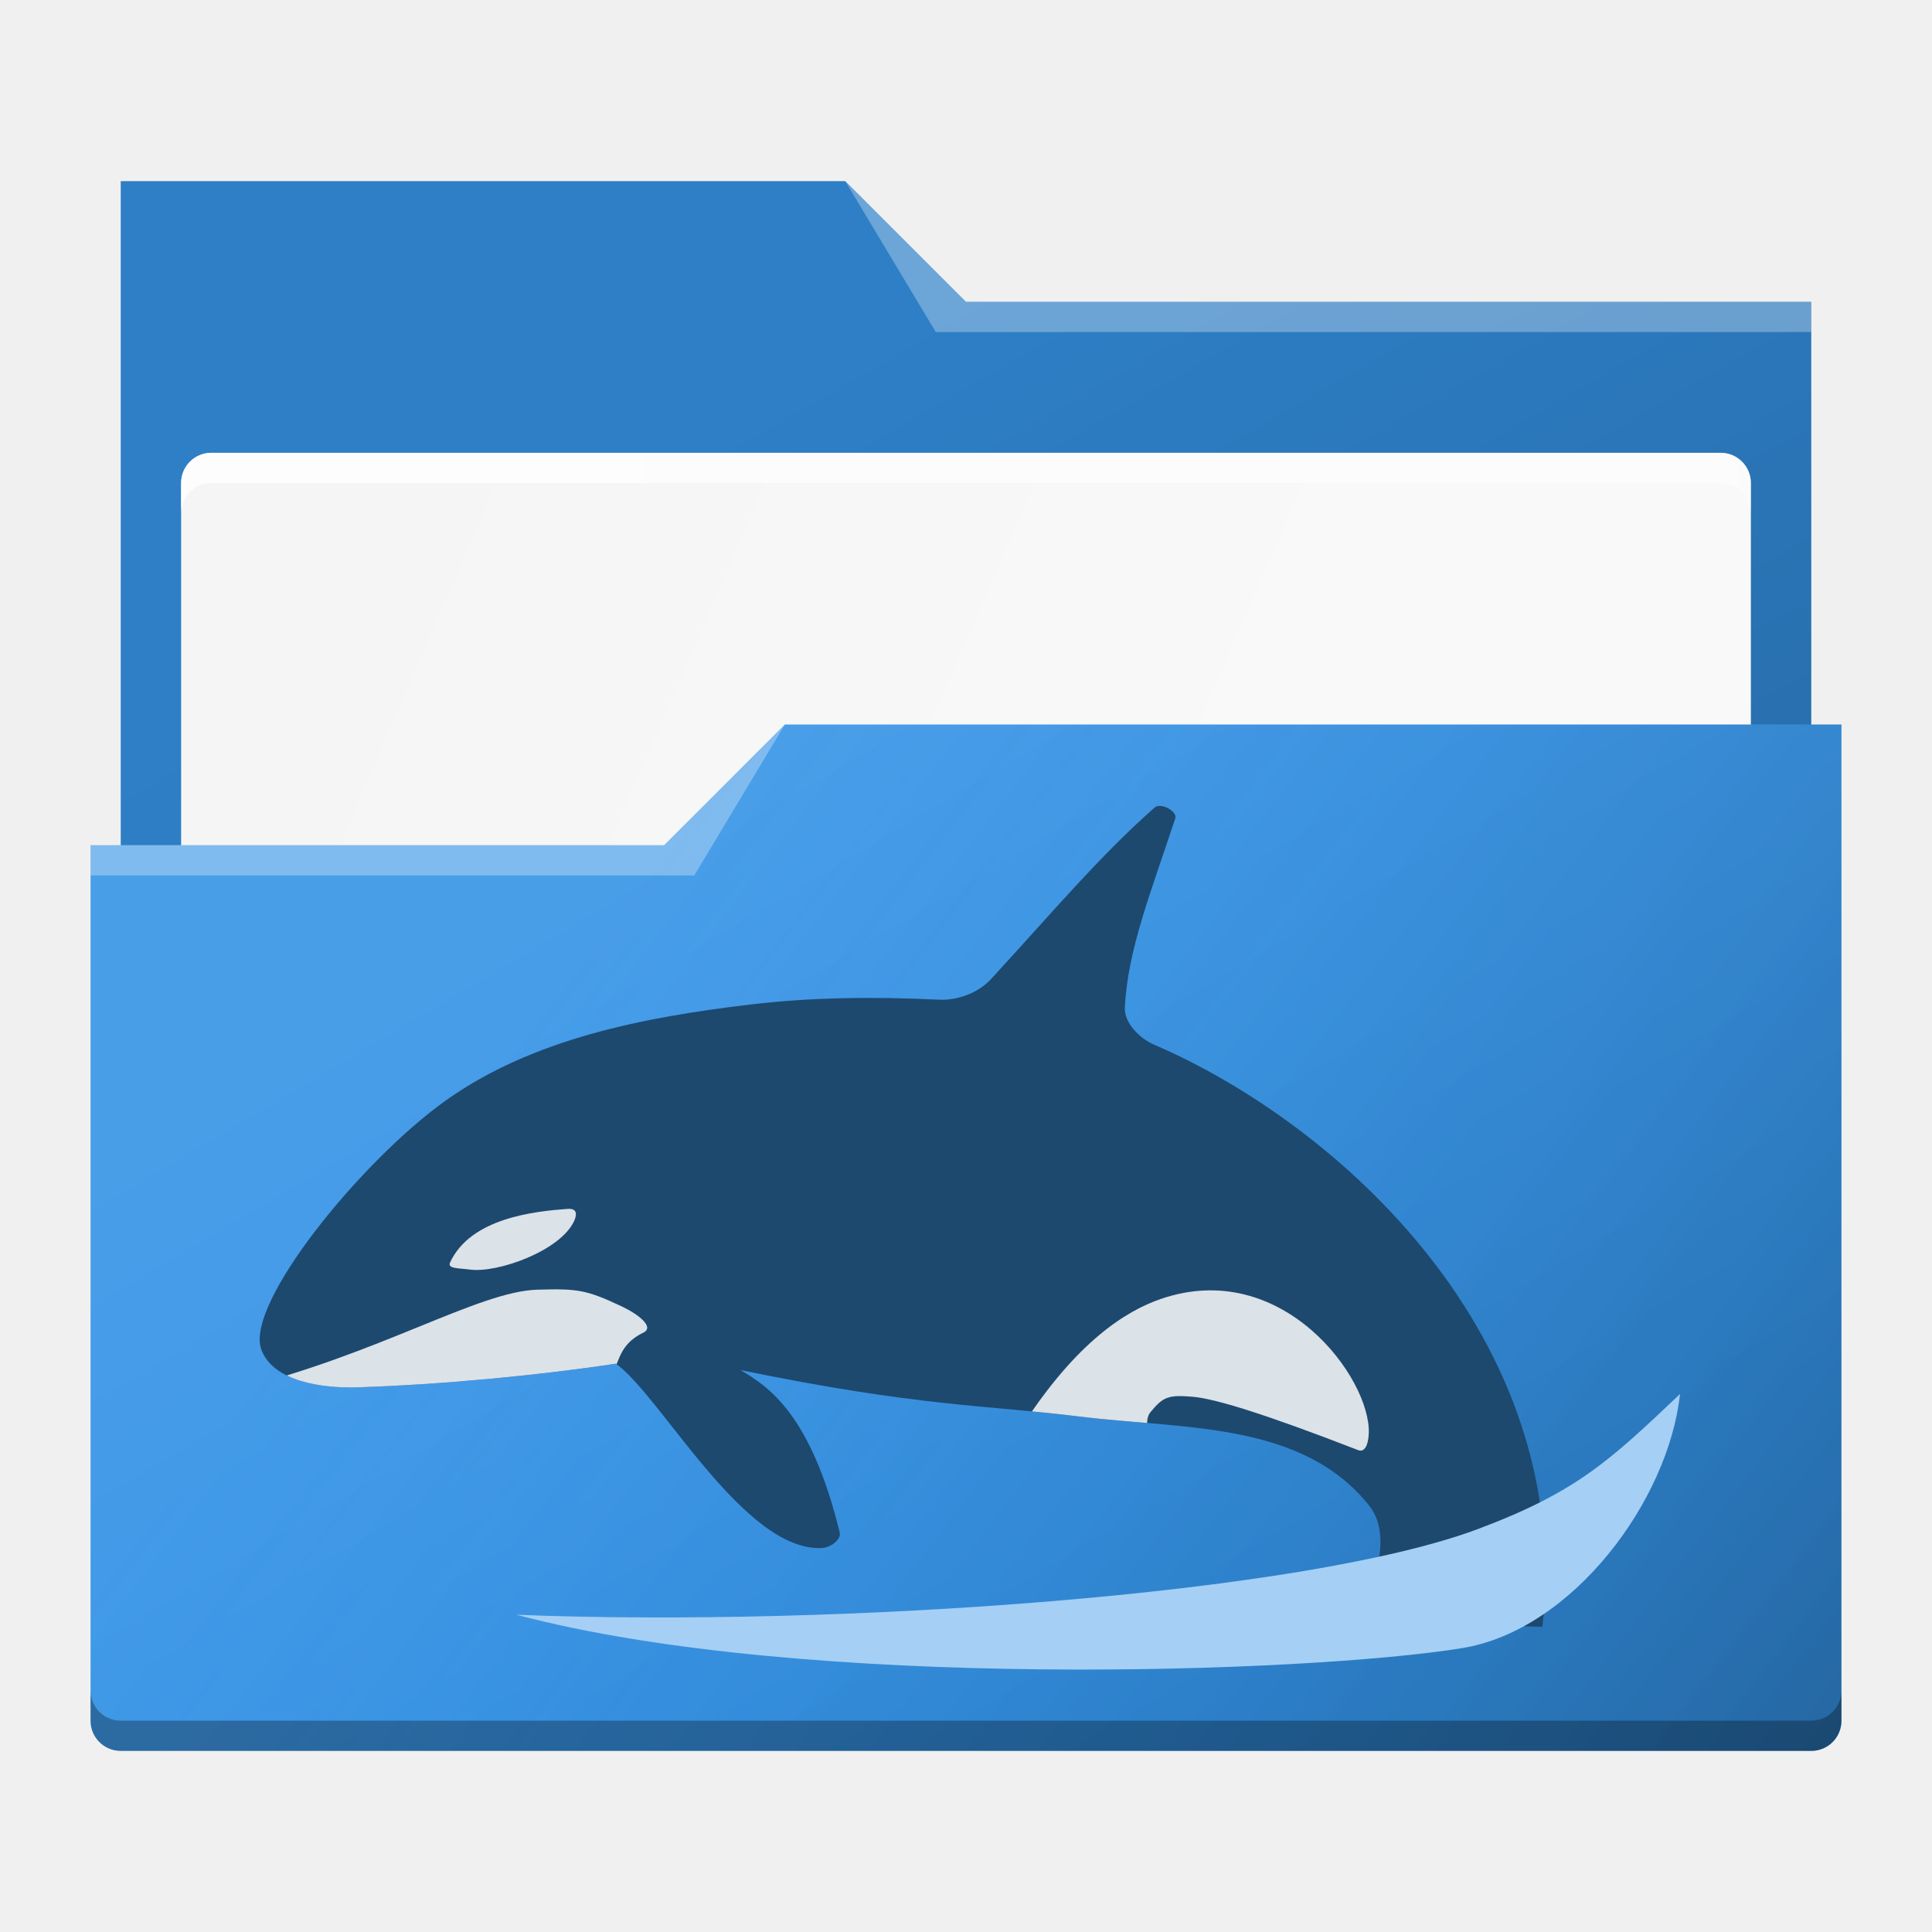
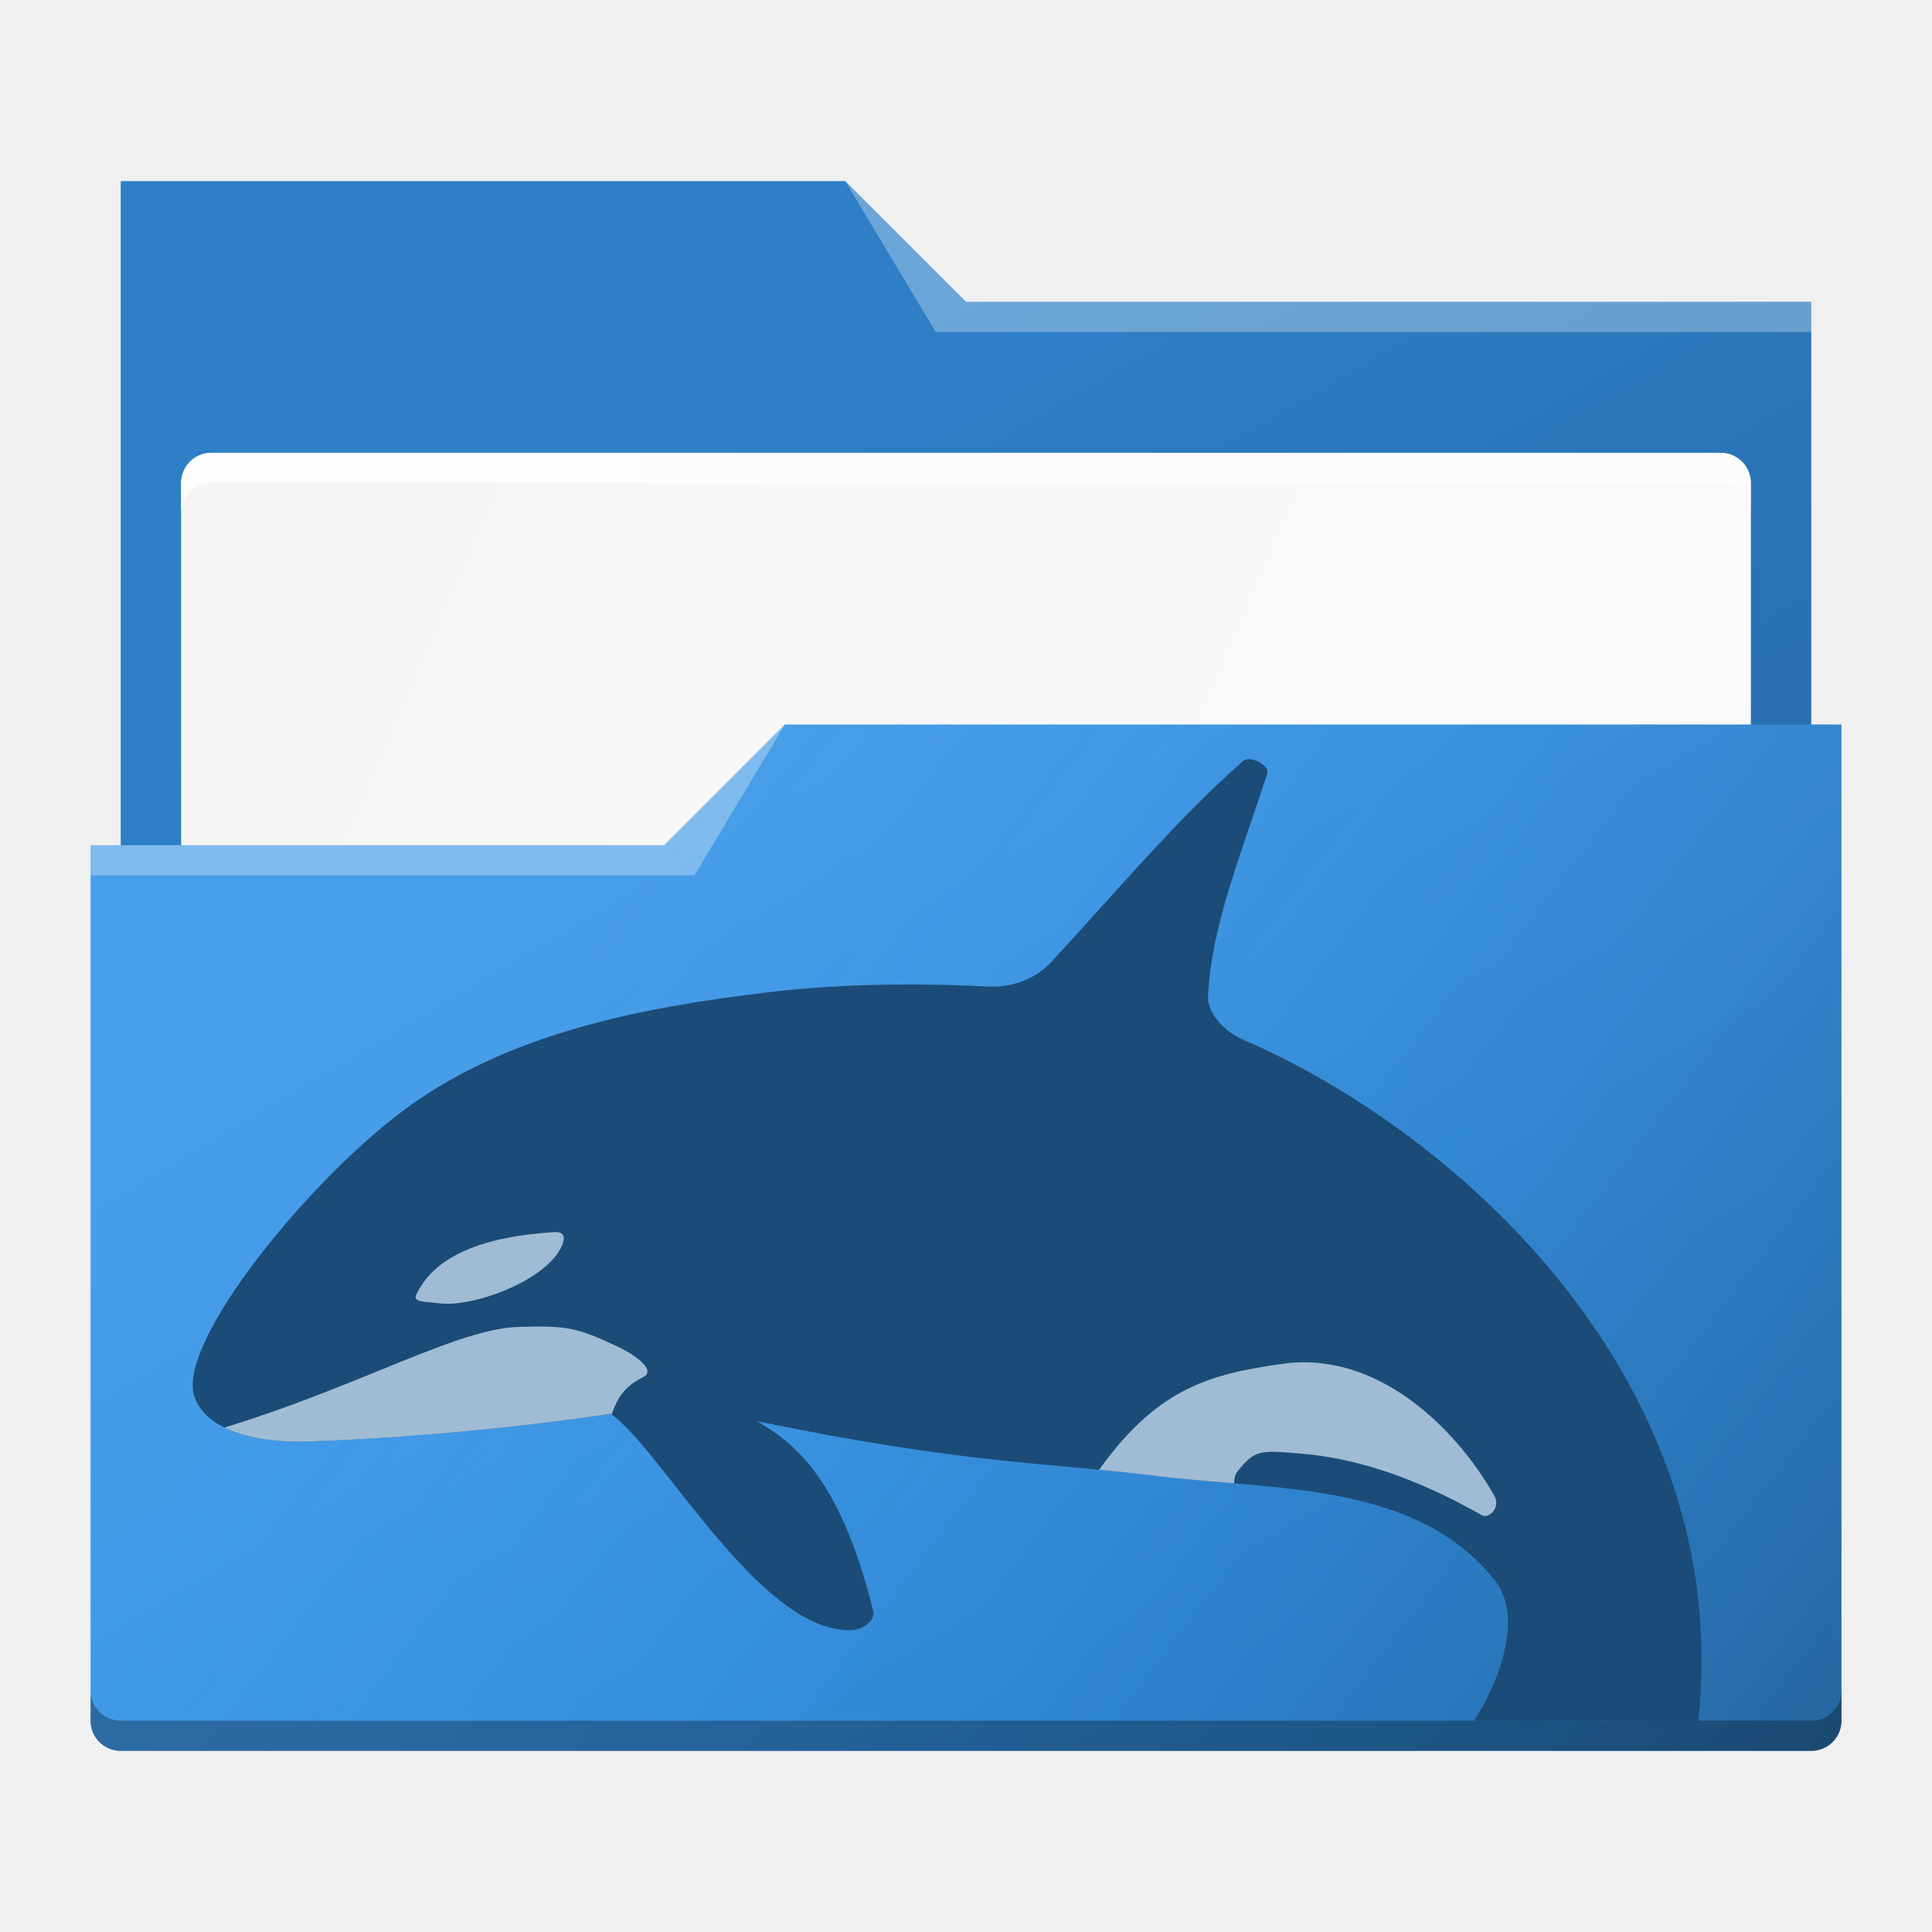
<svg xmlns="http://www.w3.org/2000/svg" xmlns:xlink="http://www.w3.org/1999/xlink" width="64" version="1.1" height="64" id="svg2" xml:space="preserve">
  <defs id="defs5455">
    <linearGradient id="linearGradient3">
      <stop style="stop-color:#e5fbff;stop-opacity:1;" offset="1" id="stop2" />
      <stop style="stop-color:#ababab;stop-opacity:0.995;" offset="1" id="stop3" />
    </linearGradient>
    <linearGradient id="linearGradient82546">
      <stop style="stop-color:#000000;stop-opacity:0.398;" offset="0" id="stop82542" />
      <stop style="stop-color:#000000;stop-opacity:1;" offset="1" id="stop82544" />
    </linearGradient>
    <linearGradient id="linearGradient39400">
      <stop style="stop-color:#000000;stop-opacity:1" offset="0" id="stop39396" />
      <stop style="stop-color:#147cdc;stop-opacity:0;" offset="1" id="stop39398" />
    </linearGradient>
    <linearGradient id="linearGradient919">
      <stop style="stop-color:#ffffff;stop-opacity:1;" offset="0" id="stop915" />
      <stop style="stop-color:#ffffff;stop-opacity:0;" offset="1" id="stop917" />
    </linearGradient>
    <linearGradient id="linearGradient4393">
      <stop style="stop-color:#000000;stop-opacity:1;" offset="0" id="stop4395" />
      <stop style="stop-color:#000000;stop-opacity:0;" offset="1" id="stop4397" />
    </linearGradient>
    <linearGradient id="linearGradient4227">
      <stop id="stop4229" offset="0" style="stop-color:#f5f5f5;stop-opacity:1" />
      <stop id="stop4231" offset="1" style="stop-color:#f9f9f9;stop-opacity:1" />
    </linearGradient>
    <linearGradient id="linearGradient4274">
      <stop id="stop4276" offset="0" style="stop-color:#ffffff;stop-opacity:1;" />
      <stop id="stop4278" offset="1" style="stop-color:#ffffff;stop-opacity:0.488" />
    </linearGradient>
    <linearGradient xlink:href="#linearGradient919" id="linearGradient921" x1="339.668" y1="472.302" x2="357.403" y2="502.195" gradientUnits="userSpaceOnUse" gradientTransform="translate(-317.6676,-444.3018)" />
    <linearGradient xlink:href="#linearGradient39400" id="linearGradient39402" x1="376.818" y1="549.95" x2="337.818" y2="519.95" gradientUnits="userSpaceOnUse" gradientTransform="translate(-315.8183,-491.9504)" />
    <linearGradient xlink:href="#linearGradient4393" id="linearGradient49568" gradientUnits="userSpaceOnUse" gradientTransform="translate(-353.7931,-518.2395)" x1="443.571" y1="510.798" x2="443.571" y2="526.798" />
    <linearGradient xlink:href="#linearGradient4274" id="linearGradient76299" gradientUnits="userSpaceOnUse" gradientTransform="translate(-384.5714,-480.798)" x1="390.571" y1="498.298" x2="442.571" y2="498.298" />
    <linearGradient xlink:href="#linearGradient4227" id="linearGradient76301" gradientUnits="userSpaceOnUse" gradientTransform="translate(-384.5714,-482.798)" x1="396.571" y1="498.798" x2="426.571" y2="511.798" />
    <linearGradient xlink:href="#linearGradient82546" id="linearGradient82548" x1="357.489" y1="494.852" x2="384.419" y2="541.495" gradientUnits="userSpaceOnUse" gradientTransform="translate(-326.5714,-483.798)" />
    <style id="current-color-scheme" type="text/css">      .ColorScheme-Highlight {
        color:#3593e6;
      }</style>
    <linearGradient xlink:href="#linearGradient3" id="linearGradient2" x1="410.571" y1="512.798" x2="432.071" y2="552.423" gradientUnits="userSpaceOnUse" gradientTransform="translate(-385.8973,-483.798)" />
    <marker markerWidth="16.165" markerHeight="14.026" refX="8.082" refY="7.013" orient="auto" id="marker1511">
      <path style="opacity:0.507;fill:#ff0000" id="path1455" d="M 27.135,57.452 10.978,57.942 18.632,43.704 Z" transform="rotate(1.546377,1632.558,-370.7338)" />
    </marker>
    <clipPath clipPathUnits="userSpaceOnUse" id="clipPath13">
      <path style="display:inline;opacity:0.677;fill:#000000" d="m 9.395,45.516 c -0.551,-1.513 3.321,-6.262 6.107,-8.247 2.882,-2.053 6.584,-2.765 10.126,-3.184 1.957,-0.231 4.014,-0.263 6.211,-0.157 0.616,0.03 1.305,-0.224 1.723,-0.679 2.018,-2.194 3.623,-4.104 5.428,-5.689 0.193,-0.169 0.759,0.121 0.679,0.365 -0.807,2.445 -1.578,4.354 -1.67,6.264 -0.025,0.511 0.496,1.024 0.966,1.227 6.131,2.639 13.93,9.695 12.867,19.287 -2.776,-0.105 -4.231,-0.016 -6.316,-0.052 0.733,-1.155 1.388,-2.948 0.574,-3.967 -2.232,-2.795 -6.167,-2.522 -9.604,-2.949 -3.059,-0.38 -5.289,-0.318 -11.222,-1.54 0.937,0.548 2.333,1.47 3.288,5.376 0.061,0.251 -0.316,0.508 -0.574,0.522 -2.586,0.144 -5.345,-5.045 -6.838,-6.107 -2.512,0.38 -5.724,0.692 -8.56,0.783 -1.14,0.037 -2.794,-0.181 -3.184,-1.253 z" id="path13" />
    </clipPath>
  </defs>
  <path style="fill:currentColor" id="path76317" d="m 4,6 v 5 22 c 0,0.554 0.446,1 1,1 h 54 c 0.554,0 1,-0.446 1,-1 V 11.01 c 0,-0.003 -0.002,-0.006 -0.002,-0.01 H 60 v -1 H 32 l -4,-4 H 4 Z" class="ColorScheme-Highlight" />
  <path style="opacity:0.35;fill:url(#linearGradient82548);fill-opacity:1" id="path76289" d="m 4,6 v 5 22 c 0,0.554 0.446,1 1,1 h 54 c 0.554,0 1,-0.446 1,-1 V 11.01 c 0,-0.003 -0.002,-0.006 -0.002,-0.01 H 60 v -1 H 32 l -4,-4 H 4 Z" />
  <rect ry="1" rx="1" y="15" x="6" height="15" width="52" id="rect76291" style="color:#000000;clip-rule:nonzero;display:inline;overflow:visible;visibility:visible;isolation:auto;mix-blend-mode:normal;color-interpolation:sRGB;color-interpolation-filters:linearRGB;solid-color:#000000;solid-opacity:1;fill:url(#linearGradient76301);fill-opacity:1;fill-rule:nonzero;stroke:none;stroke-width:1;stroke-linecap:butt;stroke-linejoin:miter;stroke-miterlimit:4;stroke-dasharray:none;stroke-dashoffset:0;stroke-opacity:1;marker:none;color-rendering:auto;image-rendering:auto;shape-rendering:auto;text-rendering:auto;enable-background:accumulate" />
  <path style="opacity:0.3;fill:#ffffff;fill-opacity:1;fill-rule:evenodd" id="path76293" d="m 3,28 v 1 H 23 l 3,-5 -4,4 z" />
  <path style="opacity:0.3;fill:#ffffff;fill-opacity:1;fill-rule:evenodd" id="path76295" d="m 28,6 3,5 h 2 27 V 10 H 33 32 Z" />
  <path id="path76297" d="m 7,15 c -0.554,0 -1,0.446 -1,1 v 1 c 0,-0.554 0.446,-1 1,-1 h 50 c 0.554,0 1,0.446 1,1 v -1 c 0,-0.554 -0.446,-1 -1,-1 z" style="color:#000000;clip-rule:nonzero;display:inline;overflow:visible;visibility:visible;opacity:0.85;isolation:auto;mix-blend-mode:normal;color-interpolation:sRGB;color-interpolation-filters:linearRGB;solid-color:#000000;solid-opacity:1;fill:url(#linearGradient76299);fill-opacity:1;fill-rule:nonzero;stroke:none;stroke-width:1;stroke-linecap:butt;stroke-linejoin:miter;stroke-miterlimit:4;stroke-dasharray:none;stroke-dashoffset:0;stroke-opacity:1;marker:none;color-rendering:auto;image-rendering:auto;shape-rendering:auto;text-rendering:auto;enable-background:accumulate" />
  <path style="display:inline;fill:currentColor" d="m 26,24 -4,4 h -19 v 1 h 0.002 c -5e-5,0.004 -0.002,0.008 -0.002,0.012 V 56 57 c 0,0.554 0.446,1 1,1 h 56 c 0.554,0 1,-0.446 1,-1 v -1 -26.988 -0.012 -5 z" id="path889" class="ColorScheme-Highlight" />
  <path style="display:inline;opacity:0.1;fill:url(#linearGradient921);fill-opacity:1" d="m 26,24 -4,4 h -19 v 1 h 0.002 c -5e-5,0.004 -0.002,0.008 -0.002,0.012 V 56 57 c 0,0.554 0.446,1 1,1 h 56 c 0.554,0 1,-0.446 1,-1 v -1 -26.988 -0.012 -5 z" id="path893" />
  <path style="display:inline;opacity:0.3;fill:url(#linearGradient39402);fill-opacity:1" d="m 26,24 -4,4 h -19 v 1 h 0.002 c -5e-5,0.004 -0.002,0.008 -0.002,0.012 V 56 57 c 0,0.554 0.446,1 1,1 h 56 c 0.554,0 1,-0.446 1,-1 v -1 -26.988 -0.012 -5 z" id="path35453" />
  <path style="display:inline;opacity:0.3;fill:#ffffff;fill-opacity:1;fill-rule:evenodd" id="path49671" d="m 3,28 v 1 h 20 l 3,-5 -4,4 z" />
  <path id="path1" style="font-variation-settings:normal;display:none;vector-effect:none;fill:#ffffff;fill-opacity:0.4;stroke-width:1;stroke-linecap:butt;stroke-linejoin:miter;stroke-miterlimit:4;stroke-dasharray:none;stroke-dashoffset:0;stroke-opacity:1;-inkscape-stroke:none;stop-color:#000000" d="m 11.117,31.522 c 1.293,19.24 11.599,16.337 9.47,26.497 l 12.846,0.558 C 38.792,47.325 48.186,52.833 54.065,33.438 43.696,39.793 37.454,34.721 30.311,44.868 29.785,36.427 17.136,36.494 11.117,31.522 Z" />
  <path style="color:#000000;clip-rule:nonzero;display:inline;overflow:visible;visibility:visible;opacity:0.3;isolation:auto;mix-blend-mode:normal;color-interpolation:sRGB;color-interpolation-filters:linearRGB;solid-color:#000000;solid-opacity:1;fill:#000000;fill-opacity:1;fill-rule:nonzero;stroke:none;stroke-width:1;stroke-linecap:butt;stroke-linejoin:miter;stroke-miterlimit:4;stroke-dasharray:none;stroke-dashoffset:0;stroke-opacity:1;marker:none;color-rendering:auto;image-rendering:auto;shape-rendering:auto;text-rendering:auto;enable-background:accumulate" d="m 4,58 c -0.554,0 -1,-0.446 -1,-1 v -1 c 0,0.554 0.446,1 1,1 h 56 c 0.554,0 1,-0.446 1,-1 v 1 c 0,0.554 -0.446,1 -1,1 z" id="path49673" />
  <g id="layer3">
-     <path id="path2" style="display:inline;opacity:1;fill:#1d496f;fill-opacity:1" d="m 38.395,26.698 c -0.056,0.003 -0.106,0.019 -0.143,0.051 -1.806,1.585 -3.409,3.496 -5.428,5.689 -0.418,0.454 -1.106,0.708 -1.723,0.678 -2.197,-0.107 -4.254,-0.075 -6.211,0.156 -3.542,0.419 -7.245,1.132 -10.127,3.186 -2.786,1.985 -6.659,6.733 -6.107,8.246 0.39,1.072 2.046,1.288 3.186,1.252 2.837,-0.091 6.048,-0.401 8.561,-0.781 1.493,1.063 4.252,6.249 6.838,6.105 0.258,-0.014 0.636,-0.27 0.574,-0.521 -0.955,-3.906 -2.352,-4.827 -3.289,-5.375 5.934,1.222 8.164,1.159 11.223,1.539 3.438,0.427 7.372,0.154 9.604,2.949 0.814,1.019 0.159,2.812 -0.574,3.967 2.085,0.036 3.541,-0.052 6.316,0.053 C 52.158,44.299 44.357,37.243 38.227,34.604 c -0.47,-0.202 -0.989,-0.715 -0.965,-1.227 0.092,-1.91 0.863,-3.819 1.67,-6.264 0.065,-0.198 -0.296,-0.428 -0.537,-0.416 z" />
-     <g id="g12" clip-path="url(#clipPath13)" transform="translate(-0.7381776,-0.8119954)">
-       <path style="opacity:1;fill:#dbe2e8;fill-opacity:1" d="m 8.507,46.856 c 4.832,-1.19 8.063,-3.267 10.039,-3.322 1.315,-0.037 1.608,-0.002 2.787,0.554 0.547,0.258 1.097,0.683 0.72,0.867 -0.98,0.478 -0.745,1.218 -1.2,1.476 -3.11,1.771 -6.889,2.404 -10.39,1.661 C 9.741,47.939 7.79,47.032 8.507,46.856 Z" id="path4" />
-       <path style="opacity:1;fill:#dbe2e8;fill-opacity:1" d="m 15.649,42.63 c 0.686,-1.477 2.813,-1.694 3.894,-1.772 0.385,-0.027 0.271,0.283 0.203,0.424 -0.473,0.977 -2.529,1.705 -3.433,1.587 -0.393,-0.051 -0.764,-0.026 -0.664,-0.24 z" id="path5" />
-       <path style="opacity:1;fill:#dbe2e8;fill-opacity:1" d="m 34.61,48.035 c 1.797,-2.774 3.419,-3.792 4.575,-4.191 4.031,-1.392 6.969,2.632 6.896,4.452 -0.016,0.393 -0.141,0.635 -0.351,0.554 -3.089,-1.197 -4.74,-1.711 -5.518,-1.772 -0.778,-0.06 -0.943,0.004 -1.366,0.517 -0.422,0.513 0.602,1.99 -0.424,2.491 -1.027,0.501 -5.609,0.724 -3.812,-2.05 z" id="path6" />
+     <path id="path2" style="display:inline;opacity:1;fill:#1b4c77;fill-opacity:1;stroke-width:1.174" d="m 41.346,25.149 c -0.065,0.003 -0.125,0.022 -0.167,0.06 -2.119,1.861 -4.001,4.103 -6.37,6.677 -0.49,0.533 -1.298,0.83 -2.022,0.795 -2.579,-0.125 -4.993,-0.088 -7.289,0.183 -4.157,0.492 -8.503,1.329 -11.885,3.739 -3.27,2.329 -7.815,7.901 -7.168,9.678 0.458,1.258 2.401,1.512 3.739,1.469 3.329,-0.107 7.098,-0.47 10.047,-0.917 1.752,1.247 4.99,7.334 8.025,7.165 0.303,-0.017 0.746,-0.317 0.674,-0.612 -1.121,-4.585 -2.76,-5.665 -3.86,-6.308 6.964,1.434 9.581,1.36 13.171,1.806 4.034,0.501 8.652,0.181 11.271,3.461 0.955,1.196 0.187,3.3 -0.674,4.655 2.447,0.042 4.156,-0.061 7.413,0.062 1.249,-11.257 -7.906,-19.538 -15.101,-22.635 -0.552,-0.237 -1.161,-0.84 -1.132,-1.439 0.108,-2.242 1.013,-4.482 1.96,-7.351 0.077,-0.233 -0.347,-0.502 -0.63,-0.488 z" />
+     <g id="g12" clip-path="url(#clipPath13)" transform="matrix(1.1736,0,0,1.1736,-4.580196,-7.136021)">
+       <path style="opacity:1;fill:#9fbcd4;fill-opacity:1" d="m 8.507,46.856 c 4.832,-1.19 8.063,-3.267 10.039,-3.322 1.315,-0.037 1.608,-0.002 2.787,0.554 0.547,0.258 1.097,0.683 0.72,0.867 -0.98,0.478 -0.745,1.218 -1.2,1.476 -3.11,1.771 -6.889,2.404 -10.39,1.661 C 9.741,47.939 7.79,47.032 8.507,46.856 Z" id="path4" />
+       <path style="opacity:1;fill:#9fbcd4;fill-opacity:1" d="m 15.649,42.63 c 0.686,-1.477 2.813,-1.694 3.894,-1.772 0.385,-0.027 0.271,0.283 0.203,0.424 -0.473,0.977 -2.529,1.705 -3.433,1.587 -0.393,-0.051 -0.764,-0.026 -0.664,-0.24 z" id="path5" />
+       <path style="opacity:1;fill:#9fbcd4;fill-opacity:1" d="m 34.61,48.035 c 1.797,-2.774 3.404,-3.161 5.486,-3.458 2.64,-0.376 4.857,1.742 5.984,3.718 0.195,0.342 -0.155,0.665 -0.351,0.554 -2.889,-1.641 -4.74,-1.711 -5.518,-1.772 -0.778,-0.06 -0.943,0.004 -1.366,0.517 -0.422,0.513 0.602,1.99 -0.424,2.491 -1.027,0.501 -5.609,0.724 -3.812,-2.05 z" id="path6" />
    </g>
-     <path id="path14" style="opacity:1;fill:#a5cff4;fill-opacity:1" d="m 55.653,46.176 c -2.34,2.227 -3.452,3.259 -6.7,4.477 -5.765,2.161 -21.235,3.261 -31.842,2.838 9.533,2.53 26.288,1.925 31.325,1.105 3.651,-0.594 6.835,-4.877 7.217,-8.42 z" />
+     <path id="path14" style="display:none;opacity:1;fill:#a5cff4;fill-opacity:1" d="m 55.653,46.176 c -2.34,2.227 -3.452,3.259 -6.7,4.477 -5.765,2.161 -21.235,3.261 -31.842,2.838 9.533,2.53 26.288,1.925 31.325,1.105 3.651,-0.594 6.835,-4.877 7.217,-8.42 z" />
  </g>
</svg>
